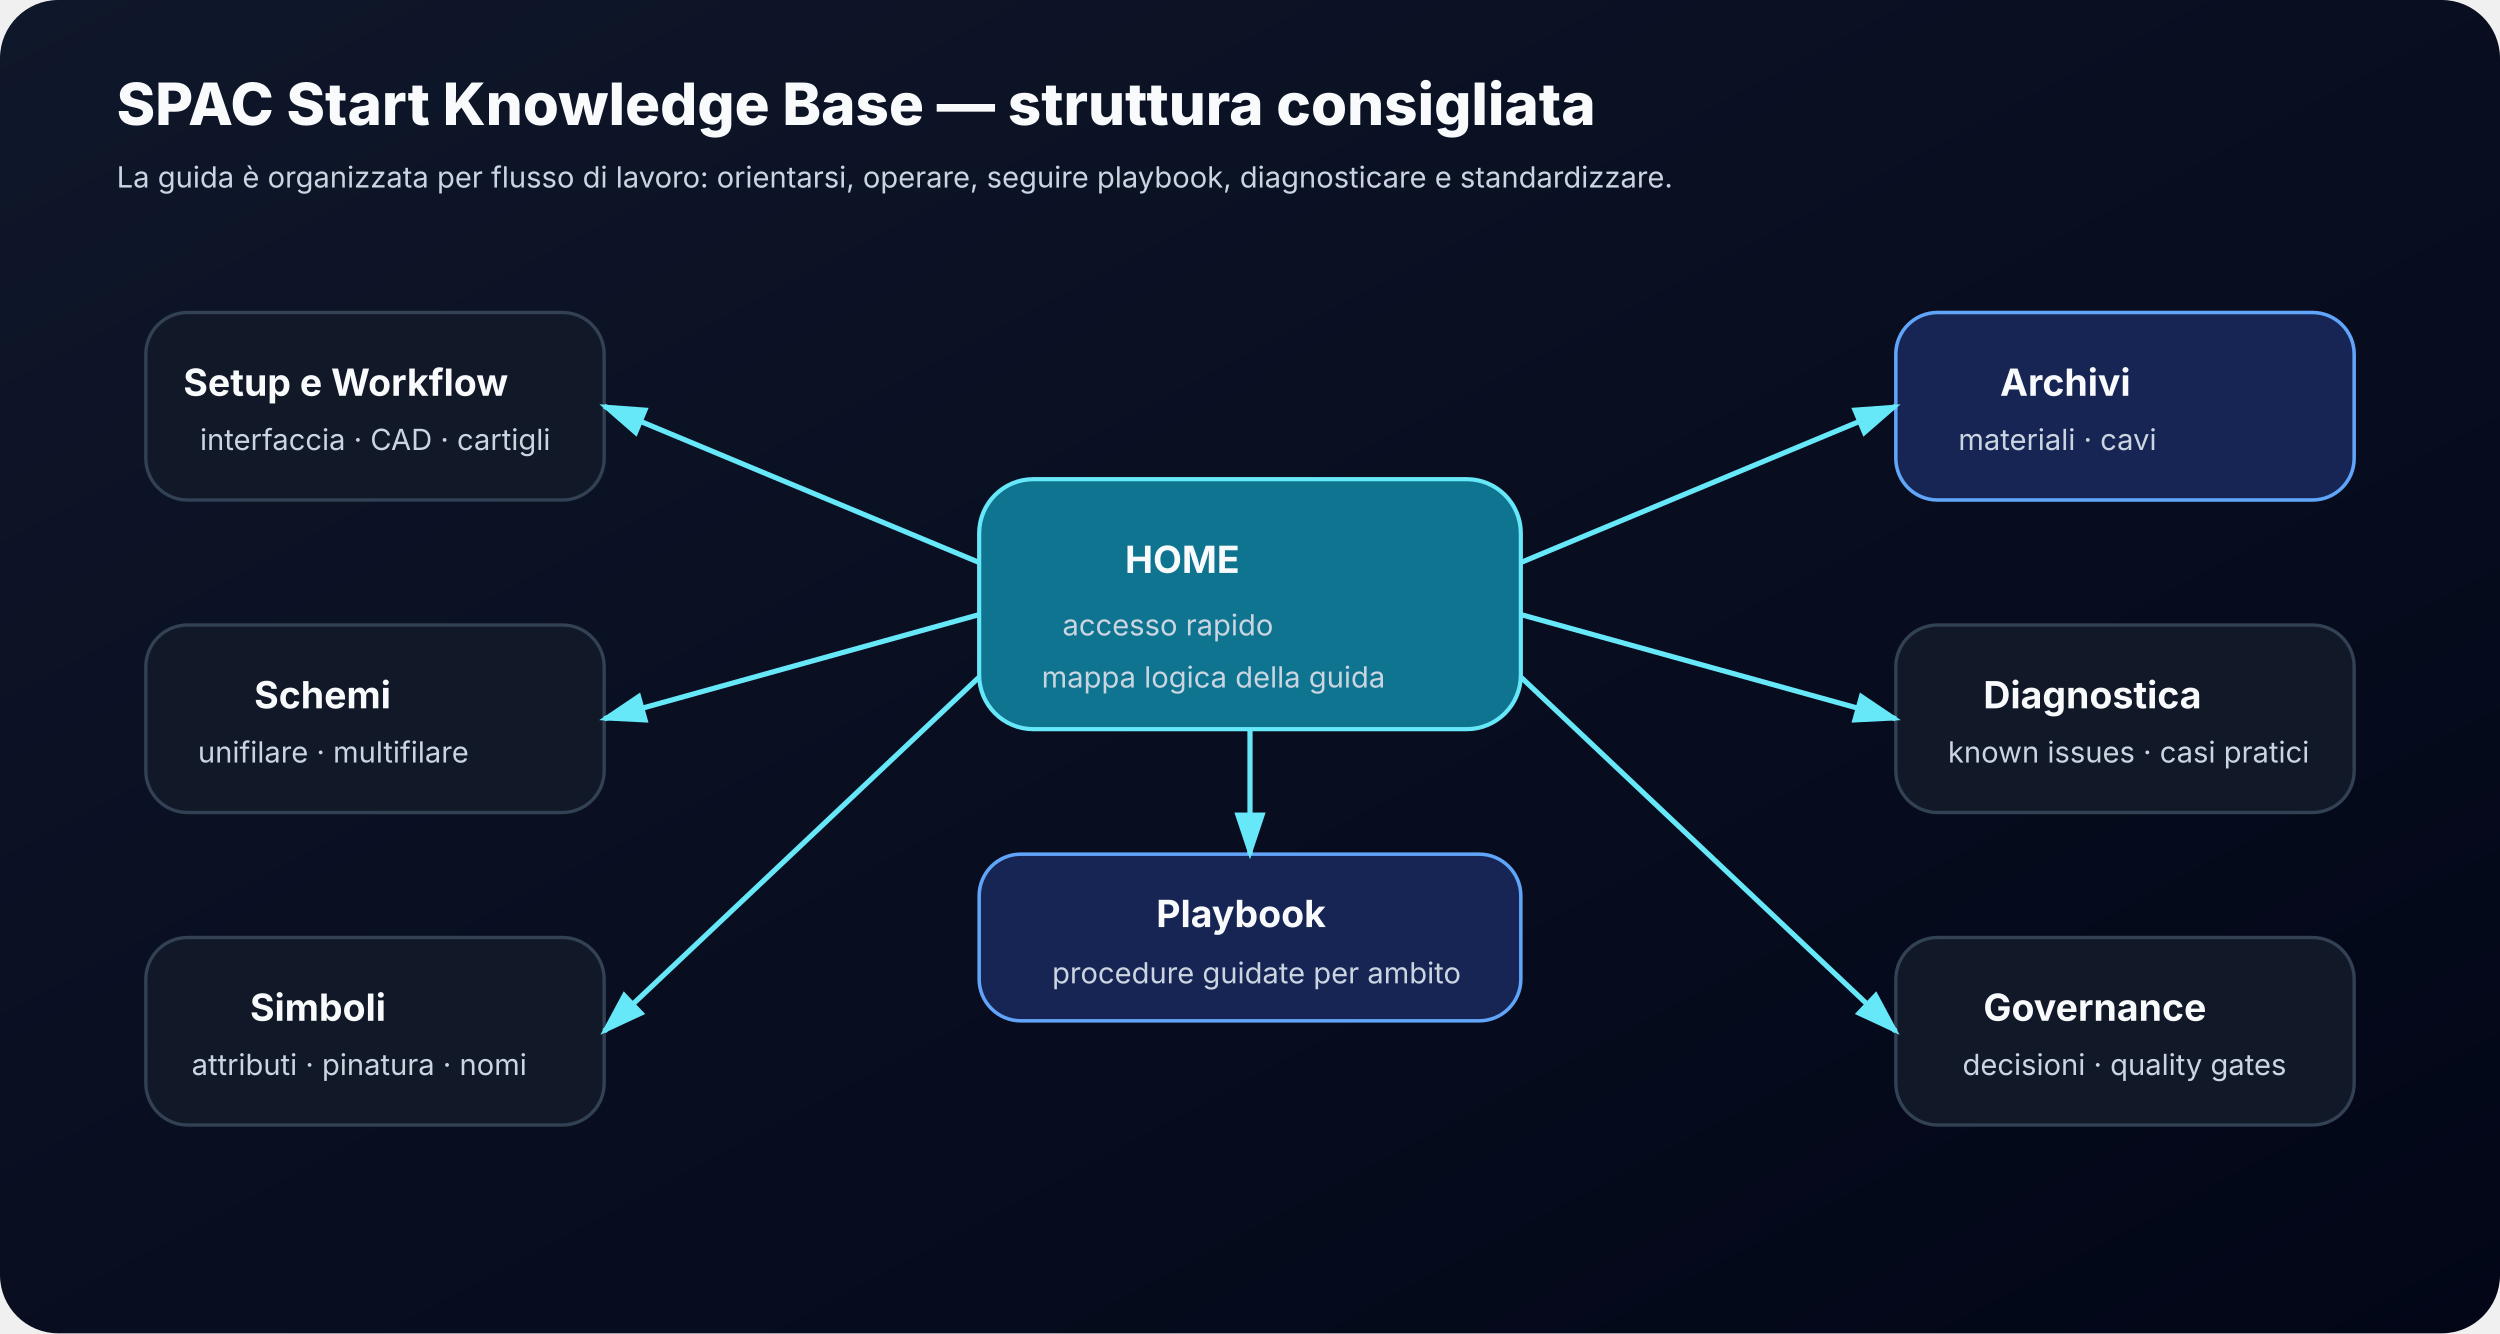
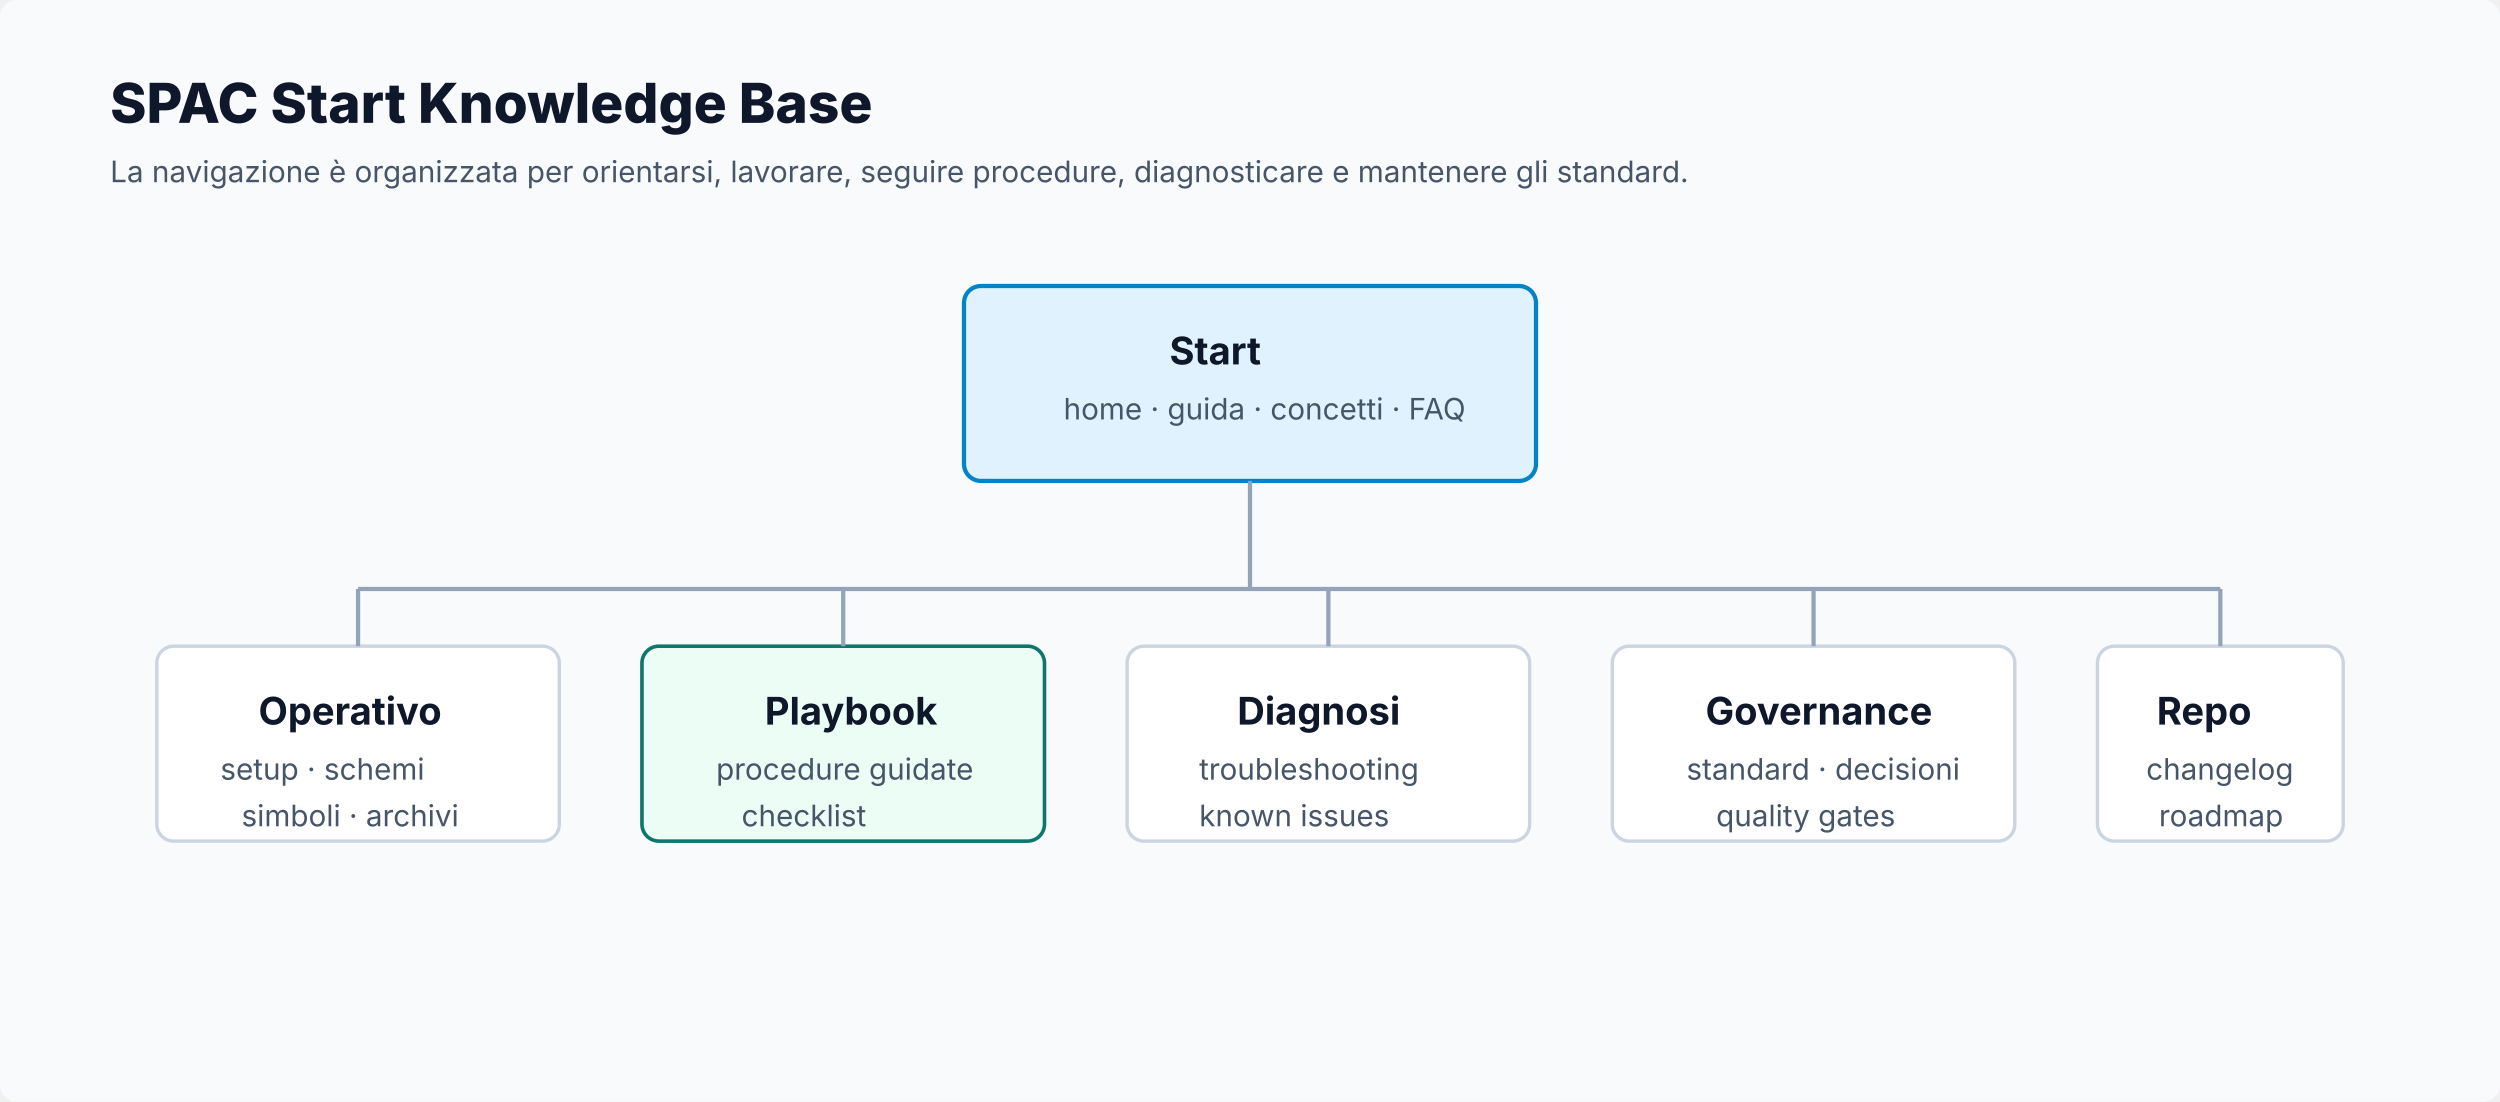
- <svg xmlns="http://www.w3.org/2000/svg" width="1200" height="640" viewBox="0 0 1200 640" role="img" aria-labelledby="title desc">
+ <svg xmlns="http://www.w3.org/2000/svg" width="1180" height="520" viewBox="0 0 1180 520" role="img" aria-labelledby="title desc">
  <defs>
-     <linearGradient id="bg" x1="0" y1="0" x2="1" y2="1">
-       <stop offset="0" stop-color="#0f172a" />
-       <stop offset="1" stop-color="#020617" />
-     </linearGradient>
    <style>
-       .title{fill:#f8fafc;font-family:Inter,Arial,sans-serif;font-size:28px;font-weight:800}.text{fill:#cbd5e1;font-family:Inter,Arial,sans-serif;font-size:14px}.label{fill:#f8fafc;font-family:Inter,Arial,sans-serif;font-size:18px;font-weight:750}.core{fill:#0e7490;stroke:#67e8f9;stroke-width:2}.box{fill:#111827;stroke:#334155;stroke-width:1.6}.accent{fill:#172554;stroke:#60a5fa;stroke-width:1.7}.arrow{stroke:#67e8f9;stroke-width:2.5;marker-end:url(#arrowhead)}
+       .bg{fill:#f8fafc}.title{fill:#0f172a;font-family:Inter,Arial,sans-serif;font-size:26px;font-weight:800}.text{fill:#475569;font-family:Inter,Arial,sans-serif;font-size:14px}.label{fill:#0f172a;font-family:Inter,Arial,sans-serif;font-size:18px;font-weight:750}.core{fill:#e0f2fe;stroke:#0284c7;stroke-width:2}.box{fill:#ffffff;stroke:#cbd5e1;stroke-width:1.6}.accent{fill:#ecfdf5;stroke:#0f766e;stroke-width:1.7}.line{stroke:#94a3b8;stroke-width:2}
    </style>
-     <marker id="arrowhead" markerWidth="10" markerHeight="10" refX="8" refY="3" orient="auto">
-       <path d="M0,0 L0,6 L9,3 z" fill="#67e8f9" />
-     </marker>
  </defs>
-   <rect width="1200" height="640" rx="28" fill="url(#bg)" />
-   <text x="56" y="60" class="title">SPAC Start Knowledge Base — struttura consigliata</text>
-   <text x="56" y="90" class="text">La guida è organizzata per flusso di lavoro: orientarsi, operare, seguire playbook, diagnosticare e standardizzare.</text>
-   <rect x="470" y="230" width="260" height="120" rx="26" class="core" />
-   <text x="540" y="275" class="label">HOME</text>
-   <text x="510" y="305" class="text">accesso rapido</text>
-   <text x="500" y="330" class="text">mappa logica della guida</text>
-   <rect x="470" y="410" width="260" height="80" rx="20" class="accent" />
-   <text x="555" y="445" class="label">Playbook</text>
-   <text x="505" y="472" class="text">procedure guidate per ambito</text>
-   <rect x="70" y="150" width="220" height="90" rx="20" class="box" />
-   <text x="88" y="190" class="label">Setup e Workflow</text>
-   <text x="96" y="216" class="text">interfaccia · CAD · cartigli</text>
-   <rect x="70" y="300" width="220" height="90" rx="20" class="box" />
-   <text x="122" y="340" class="label">Schemi</text>
-   <text x="95" y="366" class="text">unifilare · multifilare</text>
-   <rect x="70" y="450" width="220" height="90" rx="20" class="box" />
-   <text x="120" y="490" class="label">Simboli</text>
-   <text x="92" y="516" class="text">attributi · pinatura · nomi</text>
-   <rect x="910" y="150" width="220" height="90" rx="20" class="accent" />
-   <text x="960" y="190" class="label">Archivi</text>
-   <text x="940" y="216" class="text">materiali · cavi</text>
-   <rect x="910" y="300" width="220" height="90" rx="20" class="box" />
-   <text x="952" y="340" class="label">Diagnostica</text>
-   <text x="935" y="366" class="text">known issues · casi pratici</text>
-   <rect x="910" y="450" width="220" height="90" rx="20" class="box" />
-   <text x="952" y="490" class="label">Governance</text>
-   <text x="942" y="516" class="text">decisioni · quality gates</text>
-   <line x1="470" y1="270" x2="290" y2="195" class="arrow" />
-   <line x1="470" y1="295" x2="290" y2="345" class="arrow" />
-   <line x1="470" y1="325" x2="290" y2="495" class="arrow" />
-   <line x1="600" y1="350" x2="600" y2="410" class="arrow" />
-   <line x1="730" y1="270" x2="910" y2="195" class="arrow" />
-   <line x1="730" y1="295" x2="910" y2="345" class="arrow" />
-   <line x1="730" y1="325" x2="910" y2="495" class="arrow" />
+   <rect width="1180" height="520" rx="8" class="bg" />
+   <text x="52" y="58" class="title">SPAC Start Knowledge Base</text>
+   <text x="52" y="86" class="text">La navigazione è organizzata per orientarsi, lavorare, seguire procedure, diagnosticare e mantenere gli standard.</text>
+   <rect x="455" y="135" width="270" height="92" rx="8" class="core" />
+   <text x="552" y="172" class="label">Start</text>
+   <text x="502" y="198" class="text">home · guida · concetti · FAQ</text>
+   <line x1="590" y1="227" x2="590" y2="278" class="line" />
+   <rect x="74" y="305" width="190" height="92" rx="8" class="box" />
+   <text x="122" y="342" class="label">Operativo</text>
+   <text x="104" y="368" class="text">setup · schemi</text>
+   <text x="114" y="390" class="text">simboli · archivi</text>
+   <rect x="303" y="305" width="190" height="92" rx="8" class="accent" />
+   <text x="361" y="342" class="label">Playbook</text>
+   <text x="338" y="368" class="text">procedure guidate</text>
+   <text x="350" y="390" class="text">checklist</text>
+   <rect x="532" y="305" width="190" height="92" rx="8" class="box" />
+   <text x="584" y="342" class="label">Diagnosi</text>
+   <text x="566" y="368" class="text">troubleshooting</text>
+   <text x="566" y="390" class="text">known issues</text>
+   <rect x="761" y="305" width="190" height="92" rx="8" class="box" />
+   <text x="805" y="342" class="label">Governance</text>
+   <text x="796" y="368" class="text">standard · decisioni</text>
+   <text x="810" y="390" class="text">quality gates</text>
+   <rect x="990" y="305" width="116" height="92" rx="8" class="box" />
+   <text x="1018" y="342" class="label">Repo</text>
+   <text x="1013" y="368" class="text">changelog</text>
+   <text x="1019" y="390" class="text">roadmap</text>
+   <line x1="169" y1="278" x2="1048" y2="278" class="line" />
+   <line x1="169" y1="278" x2="169" y2="305" class="line" />
+   <line x1="398" y1="278" x2="398" y2="305" class="line" />
+   <line x1="627" y1="278" x2="627" y2="305" class="line" />
+   <line x1="856" y1="278" x2="856" y2="305" class="line" />
+   <line x1="1048" y1="278" x2="1048" y2="305" class="line" />
</svg>
